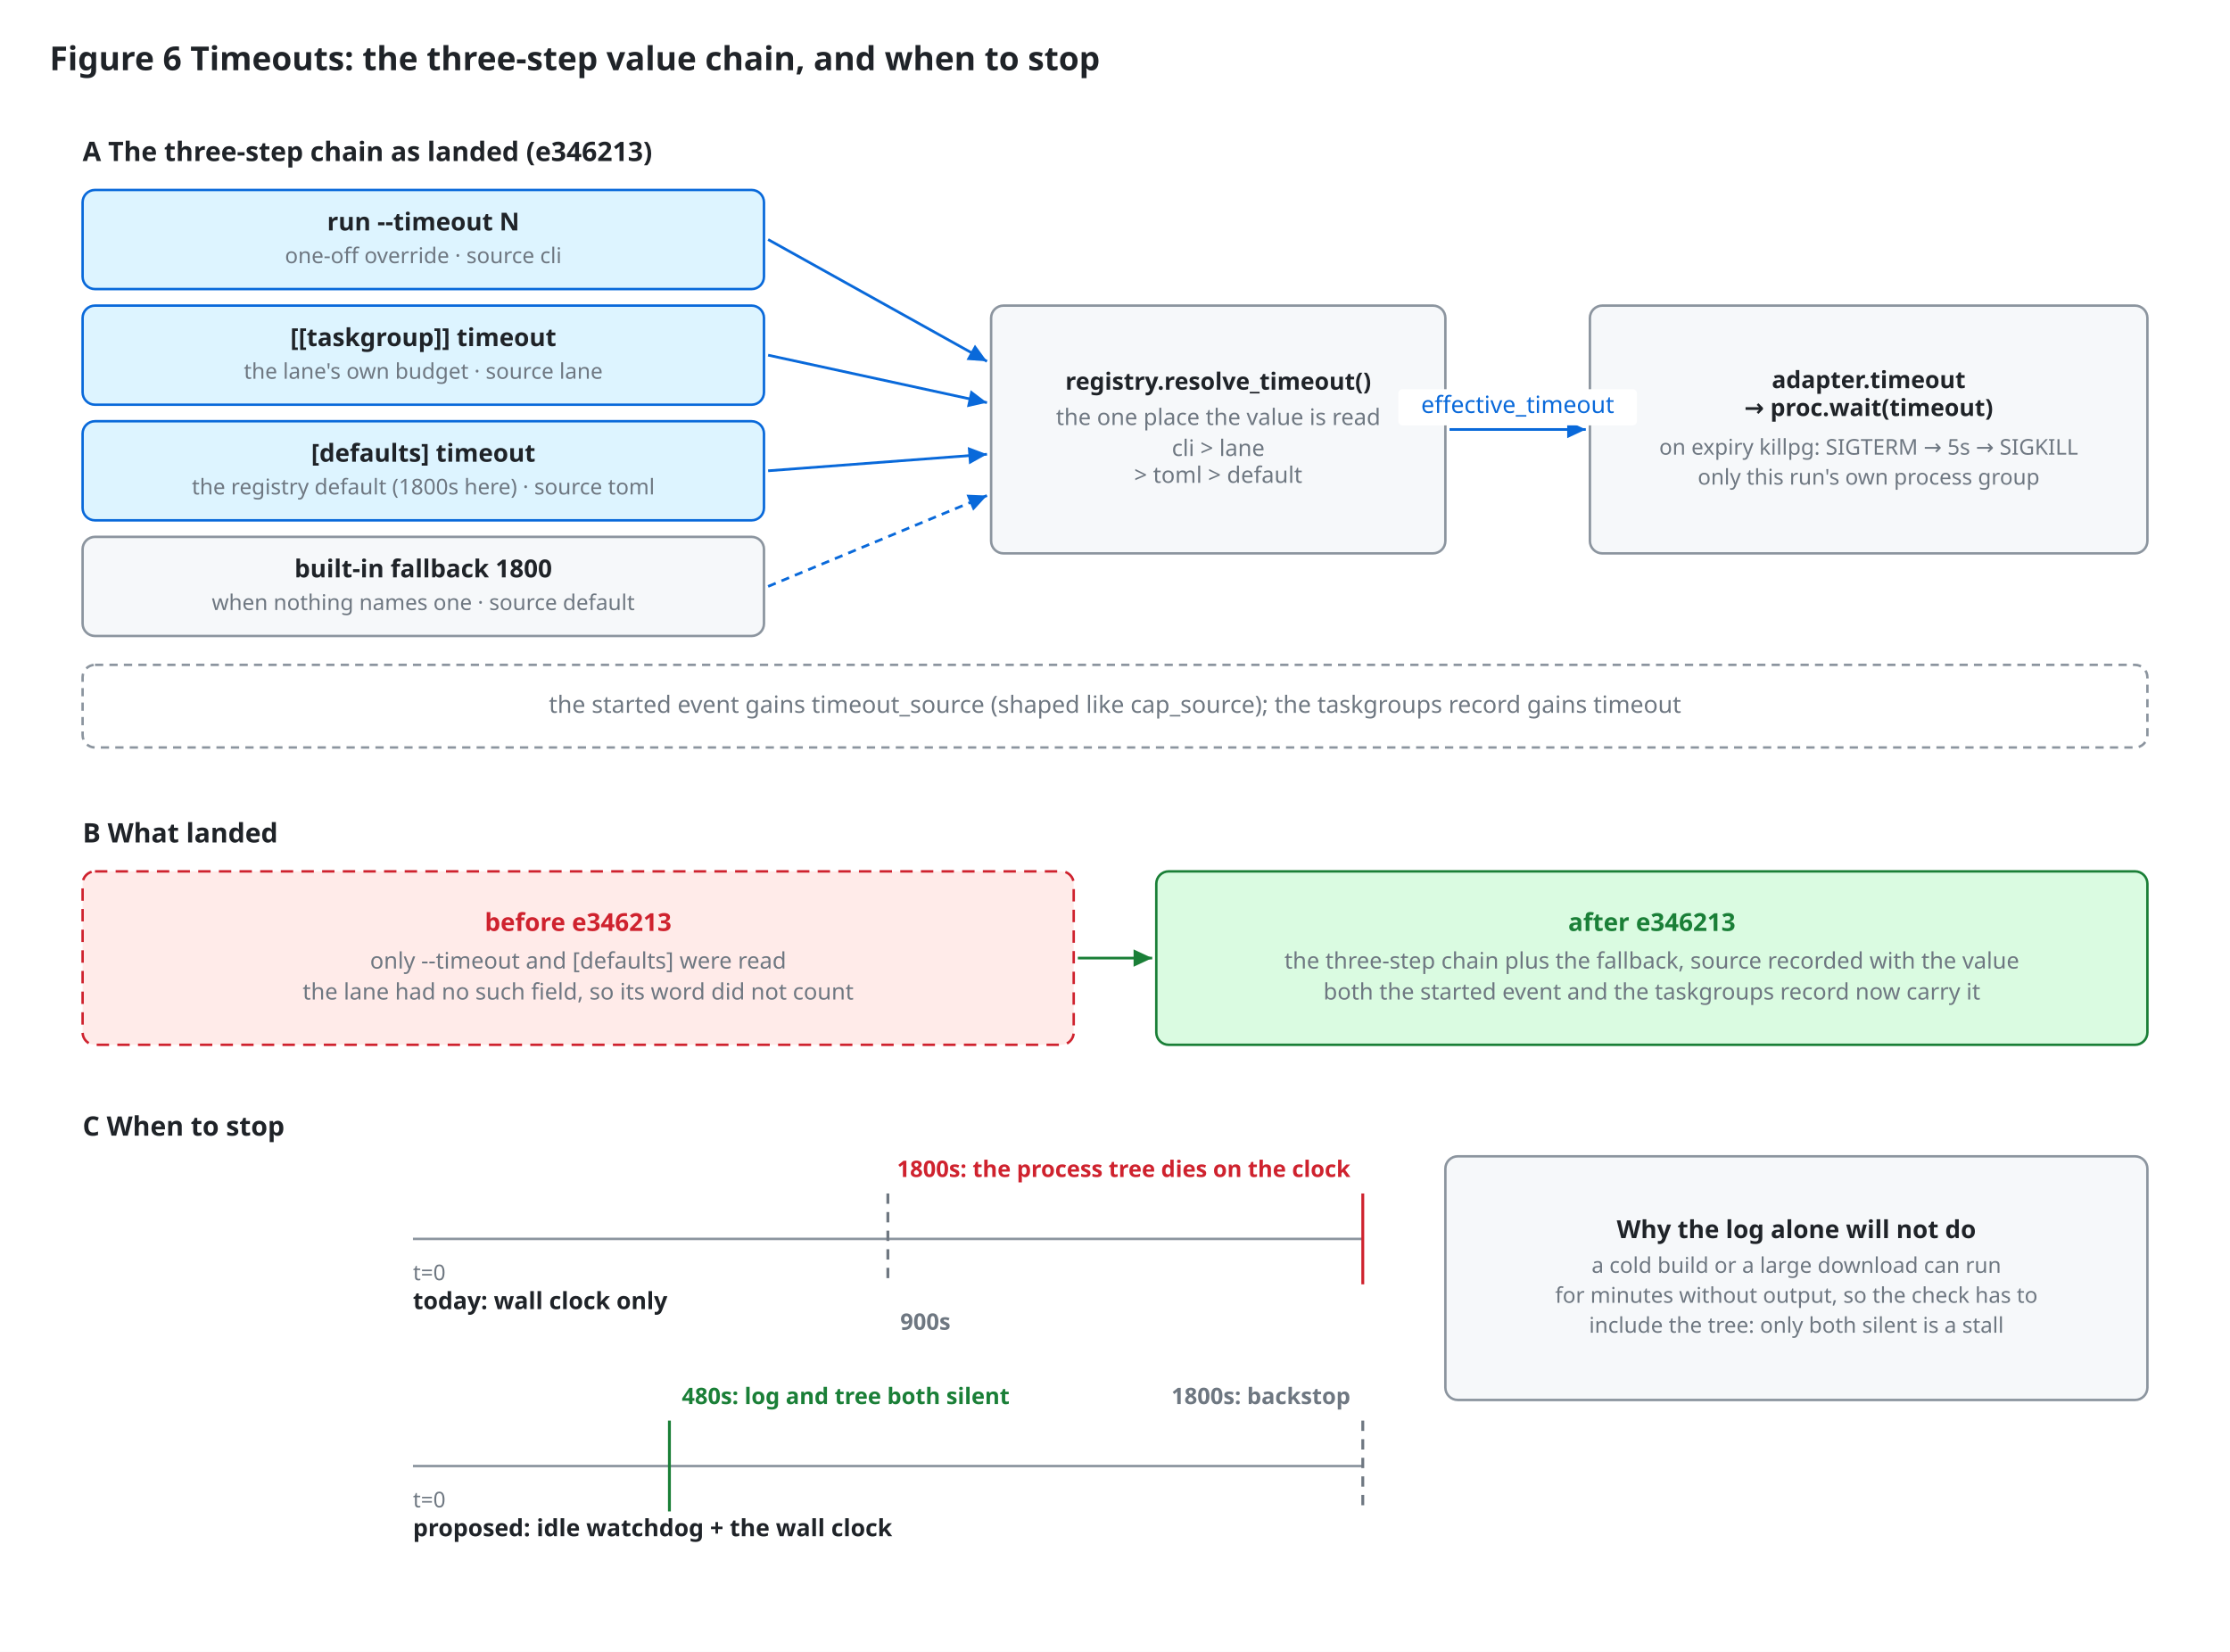
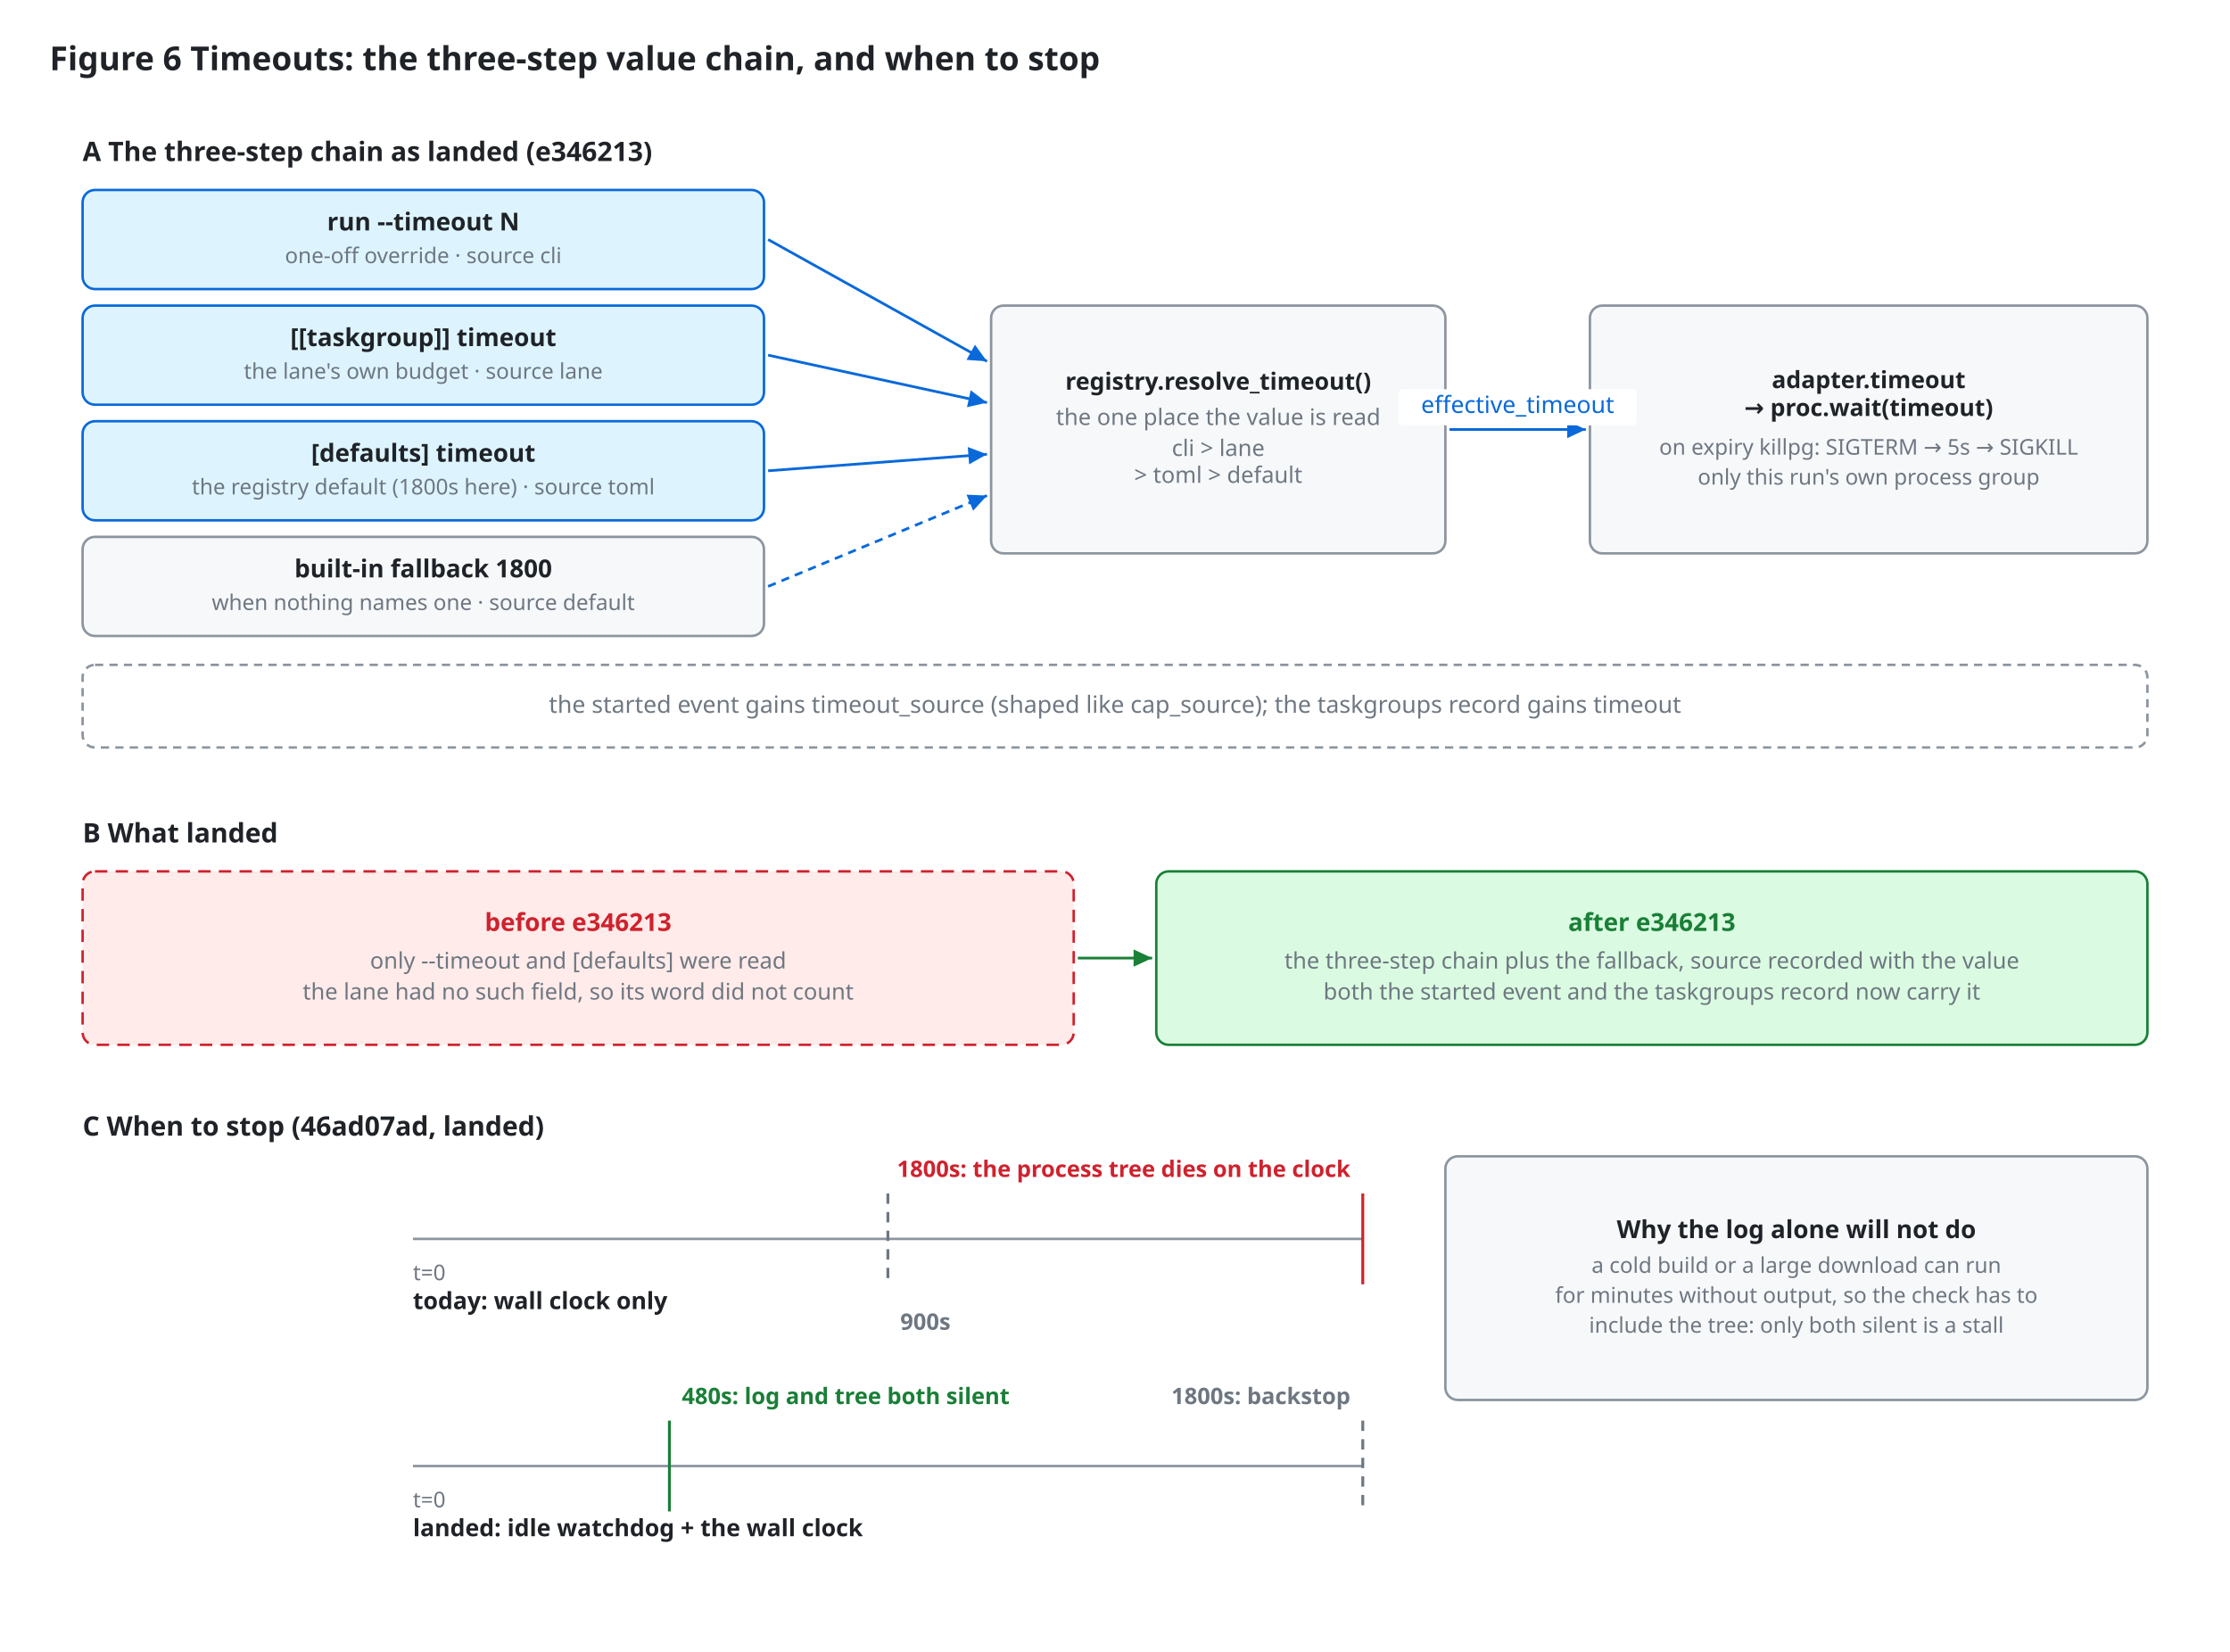
<svg xmlns="http://www.w3.org/2000/svg" width="1080" height="800" viewBox="0 0 1080 800">
  <rect width="1080" height="800" fill="white" />
  <text x="24" y="34" font-family="'PingFang SC','Hiragino Sans GB','Microsoft YaHei',sans-serif" font-size="16" fill="#1f2328" text-anchor="start" font-weight="600">Figure 6  Timeouts: the three-step value chain, and when to stop</text>
  <text x="40" y="78" font-family="'PingFang SC','Hiragino Sans GB','Microsoft YaHei',sans-serif" font-size="13" fill="#1f2328" text-anchor="start" font-weight="600">A  The three-step chain as landed (e346213)</text>
  <rect x="40" y="92" width="330" height="48" rx="6" fill="#ddf4ff" stroke="#0969da" stroke-width="1.2" />
  <text x="205.0" y="111.61" font-family="'PingFang SC','Hiragino Sans GB','Microsoft YaHei',sans-serif" font-size="12" fill="#1f2328" text-anchor="middle" font-weight="600">run --timeout N</text>
  <text x="205.0" y="127.44" font-family="'PingFang SC','Hiragino Sans GB','Microsoft YaHei',sans-serif" font-size="10.5" fill="#6e7781" text-anchor="middle" font-weight="400">one-off override · source cli</text>
  <rect x="40" y="148" width="330" height="48" rx="6" fill="#ddf4ff" stroke="#0969da" stroke-width="1.2" />
  <text x="205.0" y="167.61" font-family="'PingFang SC','Hiragino Sans GB','Microsoft YaHei',sans-serif" font-size="12" fill="#1f2328" text-anchor="middle" font-weight="600">[[taskgroup]] timeout</text>
  <text x="205.0" y="183.44" font-family="'PingFang SC','Hiragino Sans GB','Microsoft YaHei',sans-serif" font-size="10.5" fill="#6e7781" text-anchor="middle" font-weight="400">the lane's own budget · source lane</text>
  <rect x="40" y="204" width="330" height="48" rx="6" fill="#ddf4ff" stroke="#0969da" stroke-width="1.2" />
  <text x="205.0" y="223.61" font-family="'PingFang SC','Hiragino Sans GB','Microsoft YaHei',sans-serif" font-size="12" fill="#1f2328" text-anchor="middle" font-weight="600">[defaults] timeout</text>
  <text x="205.0" y="239.44" font-family="'PingFang SC','Hiragino Sans GB','Microsoft YaHei',sans-serif" font-size="10.5" fill="#6e7781" text-anchor="middle" font-weight="400">the registry default (1800s here) · source toml</text>
  <rect x="40" y="260" width="330" height="48" rx="6" fill="#f6f8fa" stroke="#8c959f" stroke-width="1.2" />
  <text x="205.0" y="279.61" font-family="'PingFang SC','Hiragino Sans GB','Microsoft YaHei',sans-serif" font-size="12" fill="#1f2328" text-anchor="middle" font-weight="600">built-in fallback 1800</text>
  <text x="205.0" y="295.44" font-family="'PingFang SC','Hiragino Sans GB','Microsoft YaHei',sans-serif" font-size="10.5" fill="#6e7781" text-anchor="middle" font-weight="400">when nothing names one · source default</text>
  <rect x="480" y="148" width="220" height="120" rx="6" fill="#f6f8fa" stroke="#8c959f" stroke-width="1.2" />
  <text x="590.0" y="188.72" font-family="'PingFang SC','Hiragino Sans GB','Microsoft YaHei',sans-serif" font-size="11.5" fill="#1f2328" text-anchor="middle" font-weight="600">registry.resolve_timeout()</text>
  <text x="590.0" y="205.83" font-family="'PingFang SC','Hiragino Sans GB','Microsoft YaHei',sans-serif" font-size="11" fill="#6e7781" text-anchor="middle" font-weight="400">the one place the value is read</text>
  <text x="590.0" y="220.83" font-family="'PingFang SC','Hiragino Sans GB','Microsoft YaHei',sans-serif" font-size="11" fill="#6e7781" text-anchor="middle" font-weight="400">cli &gt; lane</text>
  <text x="590.0" y="233.83" font-family="'PingFang SC','Hiragino Sans GB','Microsoft YaHei',sans-serif" font-size="11" fill="#6e7781" text-anchor="middle" font-weight="400">&gt; toml &gt; default</text>
  <rect x="770" y="148" width="270" height="120" rx="6" fill="#f6f8fa" stroke="#8c959f" stroke-width="1.2" />
  <text x="905.0" y="187.97" font-family="'PingFang SC','Hiragino Sans GB','Microsoft YaHei',sans-serif" font-size="11.5" fill="#1f2328" text-anchor="middle" font-weight="600">adapter.timeout</text>
  <text x="905.0" y="201.47" font-family="'PingFang SC','Hiragino Sans GB','Microsoft YaHei',sans-serif" font-size="11.5" fill="#1f2328" text-anchor="middle" font-weight="600">→ proc.wait(timeout)</text>
  <text x="905.0" y="220.19" font-family="'PingFang SC','Hiragino Sans GB','Microsoft YaHei',sans-serif" font-size="10.5" fill="#6e7781" text-anchor="middle" font-weight="400">on expiry killpg: SIGTERM → 5s → SIGKILL</text>
  <text x="905.0" y="234.69" font-family="'PingFang SC','Hiragino Sans GB','Microsoft YaHei',sans-serif" font-size="10.5" fill="#6e7781" text-anchor="middle" font-weight="400">only this run's own process group</text>
  <line x1="372" y1="116" x2="478" y2="175" stroke="#0969da" stroke-width="1.3" />
  <polygon points="478,175 468.093,174.293 472.179,166.953" fill="#0969da" />
  <line x1="372" y1="172" x2="478" y2="195" stroke="#0969da" stroke-width="1.3" />
  <polygon points="478,195 468.314,197.196 470.095,188.987" fill="#0969da" />
  <line x1="372" y1="228" x2="478" y2="220" stroke="#0969da" stroke-width="1.3" />
  <polygon points="478,220 469.342,224.865 468.709,216.489" fill="#0969da" />
  <line x1="372" y1="284" x2="478" y2="240" stroke="#0969da" stroke-width="1.3" stroke-dasharray="4 3" />
  <polygon points="478,240 471.298,247.329 468.077,239.571" fill="#0969da" />
  <line x1="702" y1="208" x2="768" y2="208" stroke="#0969da" stroke-width="1.3" />
  <polygon points="768,208 759.0,212.2 759.0,203.8" fill="#0969da" />
  <rect x="677.237" y="188.5" width="115.525" height="17.5" rx="2" fill="white" stroke="none" stroke-width="1.2" />
  <text x="735.0" y="200.0" font-family="'PingFang SC','Hiragino Sans GB','Microsoft YaHei',sans-serif" font-size="11.5" fill="#0969da" text-anchor="middle" font-weight="400">effective_timeout</text>
  <rect x="40" y="322" width="1000" height="40" rx="6" fill="#ffffff" stroke="#8c959f" stroke-width="1.2" stroke-dasharray="4 3" />
  <text x="540.0" y="345.22" font-family="'PingFang SC','Hiragino Sans GB','Microsoft YaHei',sans-serif" font-size="11.5" fill="#6e7781" text-anchor="middle" font-weight="400">the started event gains timeout_source (shaped like cap_source); the taskgroups record gains timeout</text>
  <text x="40" y="408" font-family="'PingFang SC','Hiragino Sans GB','Microsoft YaHei',sans-serif" font-size="13" fill="#1f2328" text-anchor="start" font-weight="600">B  What landed</text>
  <rect x="40" y="422" width="480" height="84" rx="6" fill="#ffebe9" stroke="#cf222e" stroke-width="1.2" stroke-dasharray="6 4" />
  <text x="280.0" y="450.86" font-family="'PingFang SC','Hiragino Sans GB','Microsoft YaHei',sans-serif" font-size="12" fill="#cf222e" text-anchor="middle" font-weight="600">before e346213</text>
  <text x="280.0" y="469.08" font-family="'PingFang SC','Hiragino Sans GB','Microsoft YaHei',sans-serif" font-size="11" fill="#6e7781" text-anchor="middle" font-weight="400">only --timeout and [defaults] were read</text>
  <text x="280.0" y="484.08" font-family="'PingFang SC','Hiragino Sans GB','Microsoft YaHei',sans-serif" font-size="11" fill="#6e7781" text-anchor="middle" font-weight="400">the lane had no such field, so its word did not count</text>
  <rect x="560" y="422" width="480" height="84" rx="6" fill="#dafbe1" stroke="#1a7f37" stroke-width="1.2" />
  <text x="800.0" y="450.86" font-family="'PingFang SC','Hiragino Sans GB','Microsoft YaHei',sans-serif" font-size="12" fill="#1a7f37" text-anchor="middle" font-weight="600">after e346213</text>
  <text x="800.0" y="469.08" font-family="'PingFang SC','Hiragino Sans GB','Microsoft YaHei',sans-serif" font-size="11" fill="#6e7781" text-anchor="middle" font-weight="400">the three-step chain plus the fallback, source recorded with the value</text>
  <text x="800.0" y="484.08" font-family="'PingFang SC','Hiragino Sans GB','Microsoft YaHei',sans-serif" font-size="11" fill="#6e7781" text-anchor="middle" font-weight="400">both the started event and the taskgroups record now carry it</text>
  <line x1="522" y1="464" x2="558" y2="464" stroke="#1a7f37" stroke-width="1.3" />
  <polygon points="558,464 549.0,468.2 549.0,459.8" fill="#1a7f37" />
-   <text x="40" y="550" font-family="'PingFang SC','Hiragino Sans GB','Microsoft YaHei',sans-serif" font-size="13" fill="#1f2328" text-anchor="start" font-weight="600">C  When to stop</text>
+   <text x="40" y="550" font-family="'PingFang SC','Hiragino Sans GB','Microsoft YaHei',sans-serif" font-size="13" fill="#1f2328" text-anchor="start" font-weight="600">C  When to stop (46ad07ad, landed)</text>
  <line x1="200" y1="600" x2="660" y2="600" stroke="#8c959f" stroke-width="1.2" />
  <text x="200" y="634" font-family="'PingFang SC','Hiragino Sans GB','Microsoft YaHei',sans-serif" font-size="11.5" fill="#1f2328" text-anchor="start" font-weight="600">today: wall clock only</text>
  <text x="200" y="620" font-family="'PingFang SC','Hiragino Sans GB','Microsoft YaHei',sans-serif" font-size="10.5" fill="#6e7781" text-anchor="start" font-weight="400">t=0</text>
  <line x1="430.0" y1="578" x2="430.0" y2="622" stroke="#6e7781" stroke-width="1.4" stroke-dasharray="5 4" />
  <text x="436.0" y="644" font-family="'PingFang SC','Hiragino Sans GB','Microsoft YaHei',sans-serif" font-size="11" fill="#6e7781" text-anchor="start" font-weight="600">900s</text>
  <line x1="660.0" y1="578" x2="660.0" y2="622" stroke="#cf222e" stroke-width="1.4" />
  <text x="654.0" y="570" font-family="'PingFang SC','Hiragino Sans GB','Microsoft YaHei',sans-serif" font-size="11" fill="#cf222e" text-anchor="end" font-weight="600">1800s: the process tree dies on the clock</text>
  <line x1="200" y1="710" x2="660" y2="710" stroke="#8c959f" stroke-width="1.2" />
-   <text x="200" y="744" font-family="'PingFang SC','Hiragino Sans GB','Microsoft YaHei',sans-serif" font-size="11.5" fill="#1f2328" text-anchor="start" font-weight="600">proposed: idle watchdog + the wall clock</text>
+   <text x="200" y="744" font-family="'PingFang SC','Hiragino Sans GB','Microsoft YaHei',sans-serif" font-size="11.5" fill="#1f2328" text-anchor="start" font-weight="600">landed: idle watchdog + the wall clock</text>
  <text x="200" y="730" font-family="'PingFang SC','Hiragino Sans GB','Microsoft YaHei',sans-serif" font-size="10.5" fill="#6e7781" text-anchor="start" font-weight="400">t=0</text>
  <line x1="324.2" y1="688" x2="324.2" y2="732" stroke="#1a7f37" stroke-width="1.4" />
  <text x="330.2" y="680" font-family="'PingFang SC','Hiragino Sans GB','Microsoft YaHei',sans-serif" font-size="11" fill="#1a7f37" text-anchor="start" font-weight="600">480s: log and tree both silent</text>
  <line x1="660.0" y1="688" x2="660.0" y2="732" stroke="#6e7781" stroke-width="1.4" stroke-dasharray="5 4" />
  <text x="654.0" y="680" font-family="'PingFang SC','Hiragino Sans GB','Microsoft YaHei',sans-serif" font-size="11" fill="#6e7781" text-anchor="end" font-weight="600">1800s: backstop</text>
  <rect x="700" y="560" width="340" height="118" rx="6" fill="#f6f8fa" stroke="#8c959f" stroke-width="1.2" />
  <text x="870.0" y="599.61" font-family="'PingFang SC','Hiragino Sans GB','Microsoft YaHei',sans-serif" font-size="12" fill="#1f2328" text-anchor="middle" font-weight="600">Why the log alone will not do</text>
  <text x="870.0" y="616.44" font-family="'PingFang SC','Hiragino Sans GB','Microsoft YaHei',sans-serif" font-size="10.5" fill="#6e7781" text-anchor="middle" font-weight="400">a cold build or a large download can run</text>
  <text x="870.0" y="630.94" font-family="'PingFang SC','Hiragino Sans GB','Microsoft YaHei',sans-serif" font-size="10.5" fill="#6e7781" text-anchor="middle" font-weight="400">for minutes without output, so the check has to</text>
  <text x="870.0" y="645.44" font-family="'PingFang SC','Hiragino Sans GB','Microsoft YaHei',sans-serif" font-size="10.5" fill="#6e7781" text-anchor="middle" font-weight="400">include the tree: only both silent is a stall</text>
</svg>
